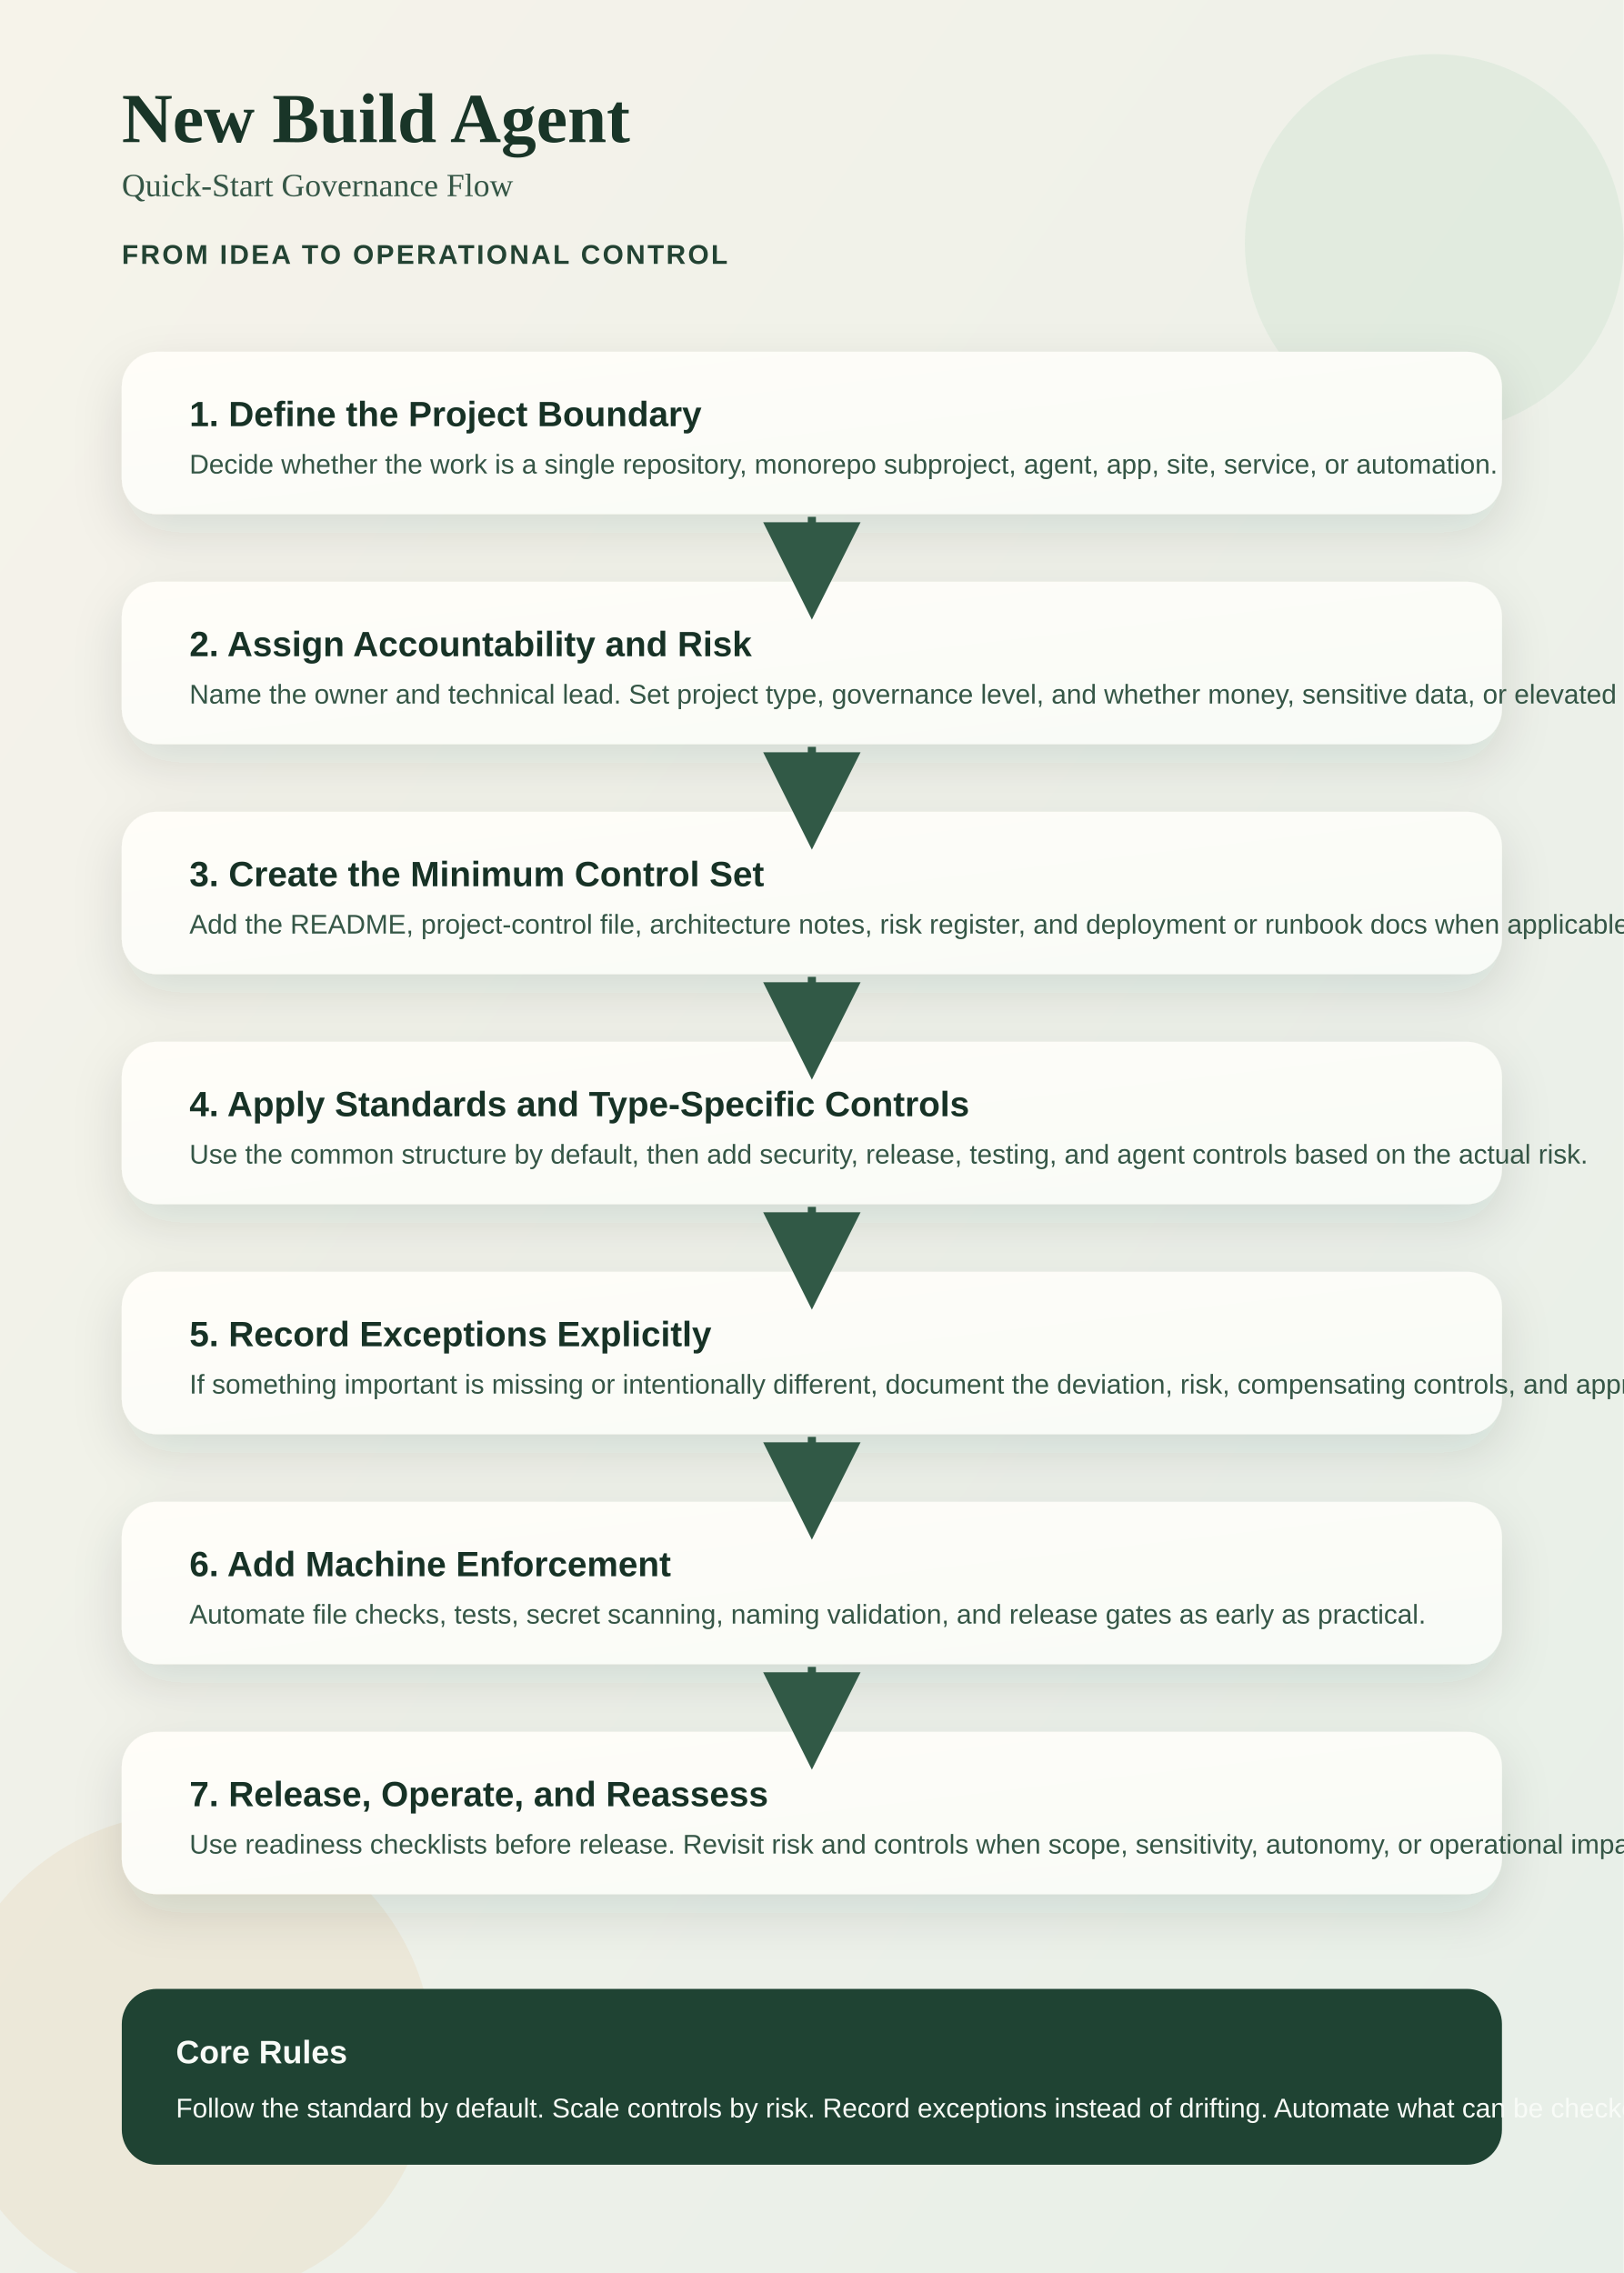
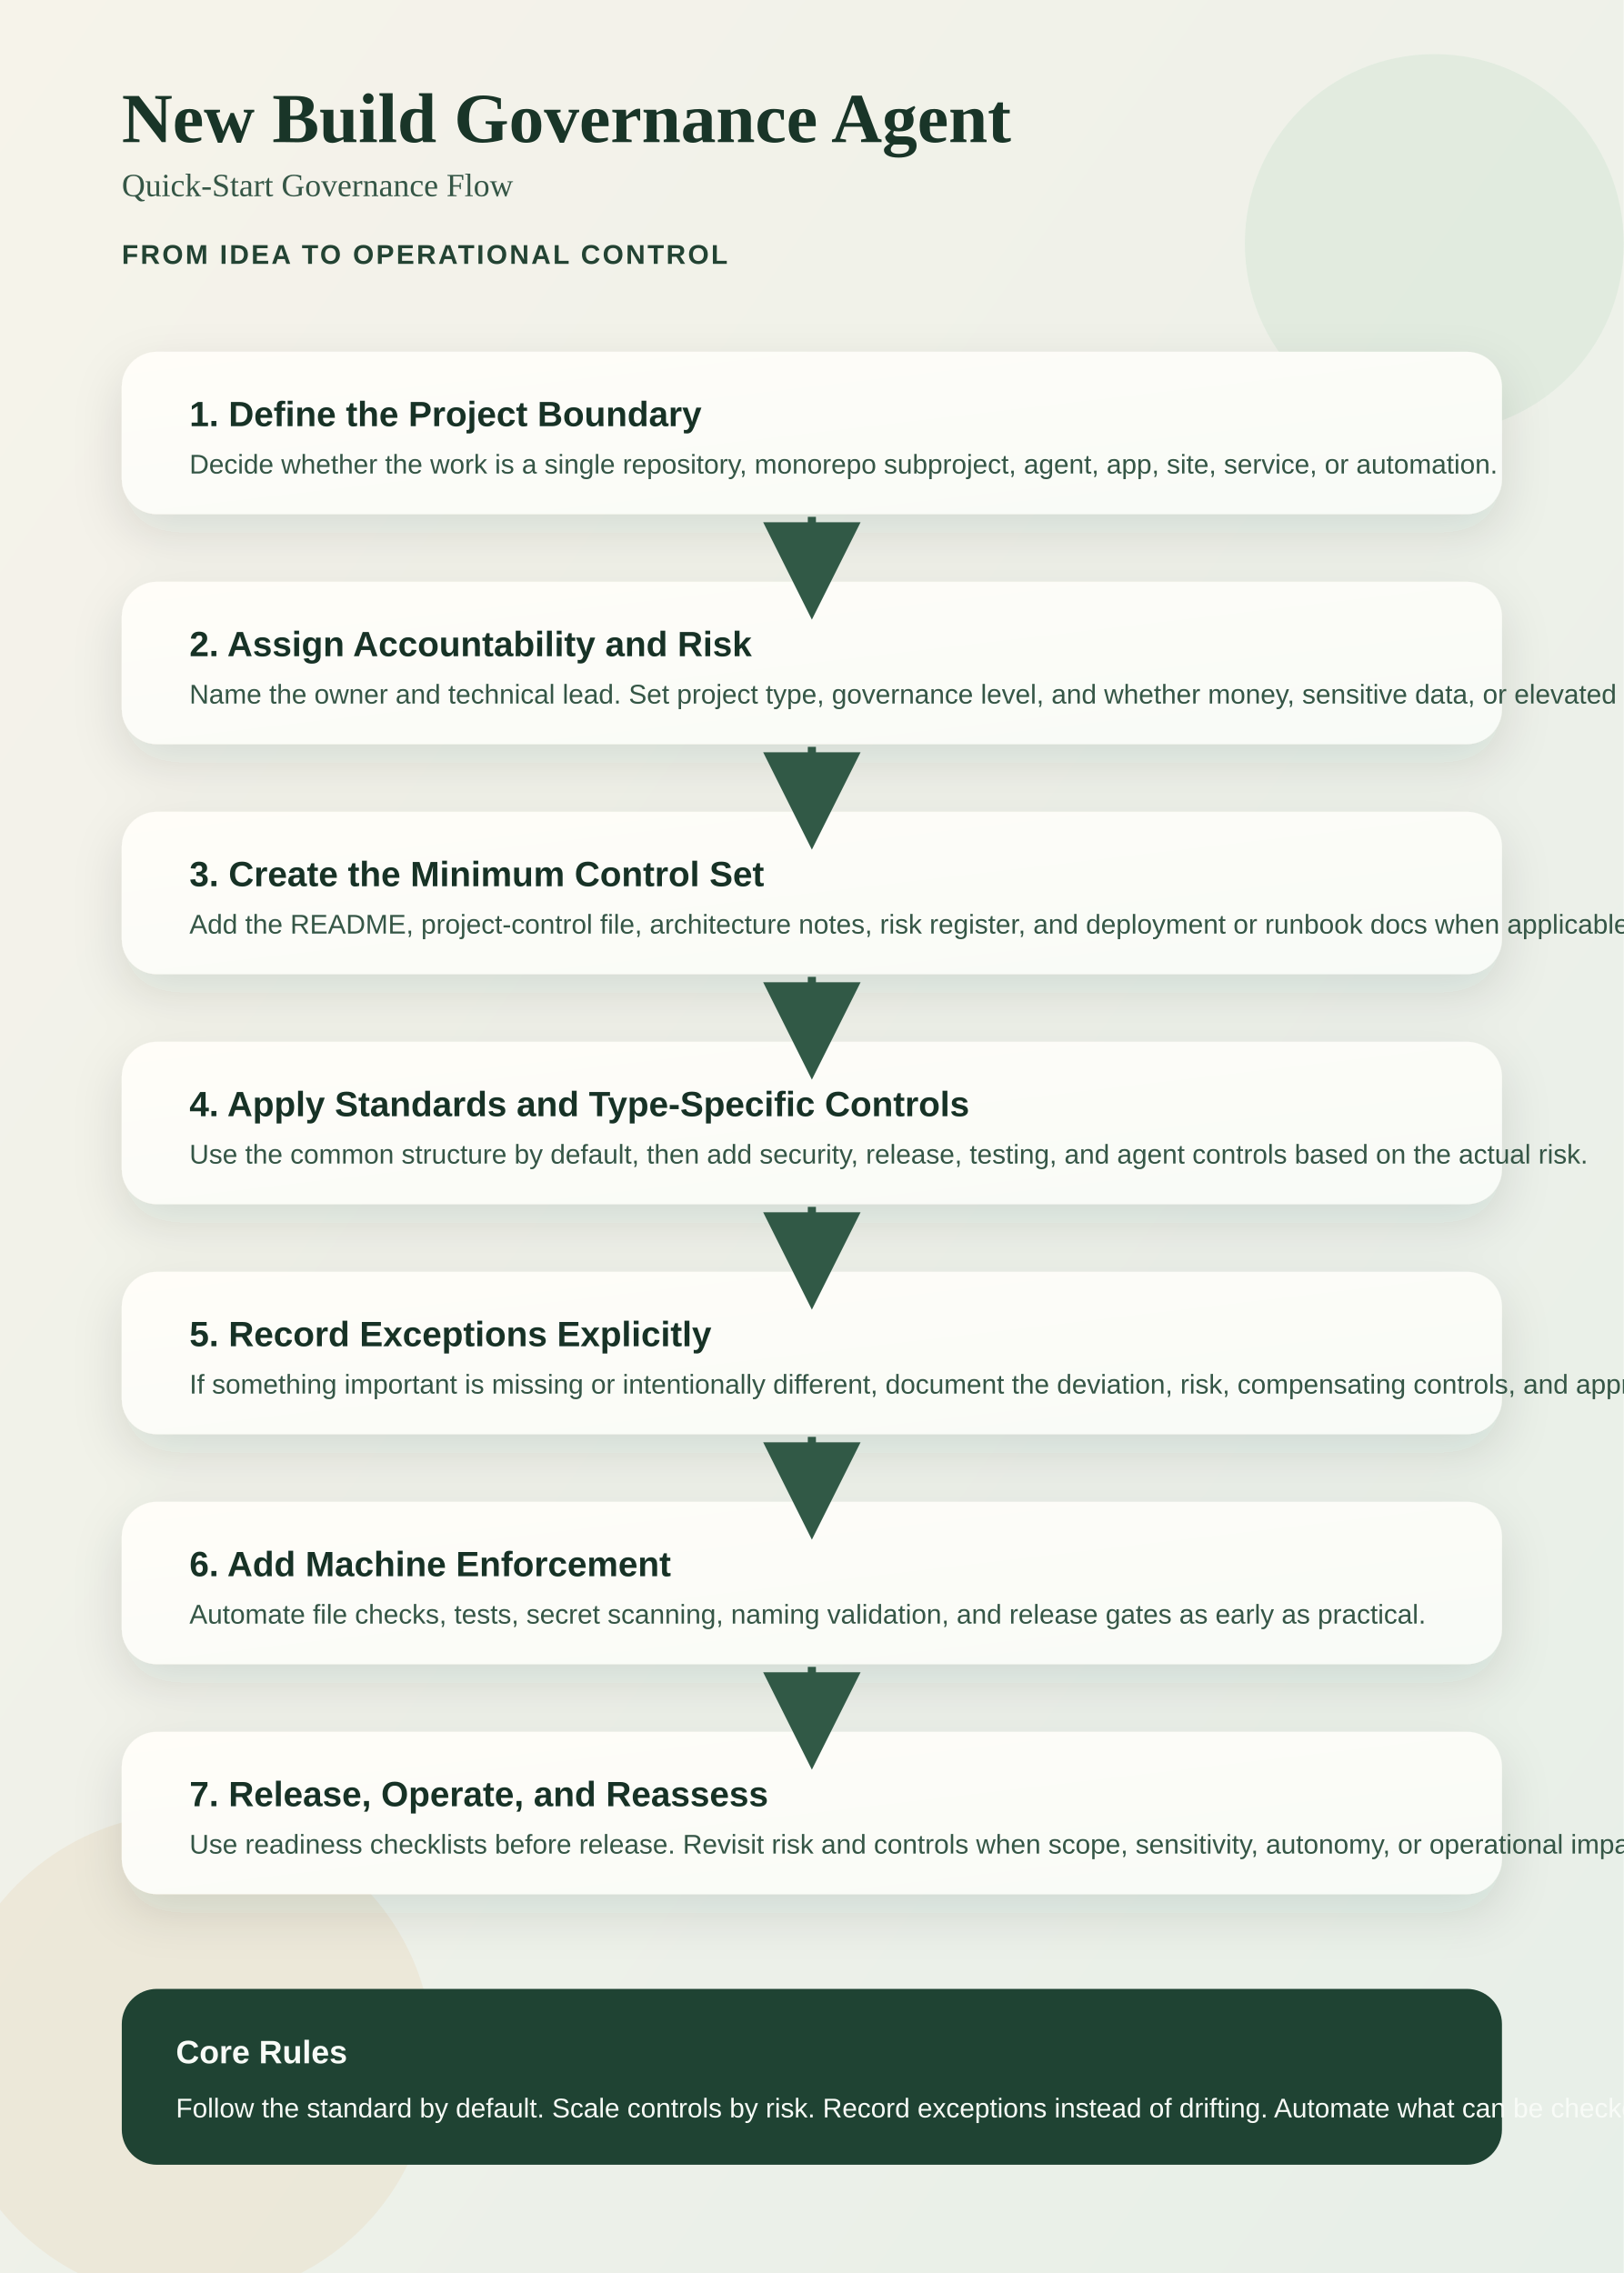
<svg xmlns="http://www.w3.org/2000/svg" width="1200" height="1680" viewBox="0 0 1200 1680" role="img" aria-labelledby="title desc">
  <defs>
    <linearGradient id="bg" x1="0" y1="0" x2="1" y2="1">
      <stop offset="0%" stop-color="#f6f3ea" />
      <stop offset="100%" stop-color="#e7efe8" />
    </linearGradient>
    <linearGradient id="card" x1="0" y1="0" x2="1" y2="1">
      <stop offset="0%" stop-color="#fffdf8" />
      <stop offset="100%" stop-color="#f8fbf7" />
    </linearGradient>
    <filter id="shadow" x="-20%" y="-20%" width="140%" height="140%">
      <feDropShadow dx="0" dy="14" stdDeviation="18" flood-color="#1d3b2a" flood-opacity="0.12" />
    </filter>
    <marker id="arrow" markerWidth="12" markerHeight="12" refX="6" refY="6" orient="auto">
      <path d="M0,0 L12,6 L0,12 Z" fill="#315946" />
    </marker>
    <style>
      .title { font: 700 52px Georgia, 'Times New Roman', serif; fill: #193528; }
      .subtitle { font: 400 24px Georgia, 'Times New Roman', serif; fill: #355646; }
      .label { font: 700 20px Arial, Helvetica, sans-serif; fill: #234333; letter-spacing: 0.08em; }
      .stepTitle { font: 700 26px Arial, Helvetica, sans-serif; fill: #173226; }
      .stepText { font: 400 20px Arial, Helvetica, sans-serif; fill: #355646; }
      .ruleTitle { font: 700 24px Arial, Helvetica, sans-serif; fill: #f8fbf7; }
      .ruleText { font: 400 20px Arial, Helvetica, sans-serif; fill: #f8fbf7; }
    </style>
  </defs>
  <rect width="1200" height="1680" fill="url(#bg)" />
  <circle cx="1060" cy="180" r="140" fill="#d8e8d9" opacity="0.6" />
  <circle cx="140" cy="1520" r="180" fill="#eadfca" opacity="0.5" />
-   <text x="90" y="105" class="title">New Build Agent</text>
+   <text x="90" y="105" class="title">New Build Governance Agent</text>
  <text x="90" y="145" class="subtitle">Quick-Start Governance Flow</text>
  <text x="90" y="195" class="label">FROM IDEA TO OPERATIONAL CONTROL</text>
  <g filter="url(#shadow)">
    <rect x="90" y="260" rx="26" ry="26" width="1020" height="120" fill="url(#card)" />
    <rect x="90" y="430" rx="26" ry="26" width="1020" height="120" fill="url(#card)" />
    <rect x="90" y="600" rx="26" ry="26" width="1020" height="120" fill="url(#card)" />
    <rect x="90" y="770" rx="26" ry="26" width="1020" height="120" fill="url(#card)" />
    <rect x="90" y="940" rx="26" ry="26" width="1020" height="120" fill="url(#card)" />
    <rect x="90" y="1110" rx="26" ry="26" width="1020" height="120" fill="url(#card)" />
    <rect x="90" y="1280" rx="26" ry="26" width="1020" height="120" fill="url(#card)" />
  </g>
  <path d="M600 382 L600 422" stroke="#315946" stroke-width="6" fill="none" marker-end="url(#arrow)" />
  <path d="M600 552 L600 592" stroke="#315946" stroke-width="6" fill="none" marker-end="url(#arrow)" />
  <path d="M600 722 L600 762" stroke="#315946" stroke-width="6" fill="none" marker-end="url(#arrow)" />
  <path d="M600 892 L600 932" stroke="#315946" stroke-width="6" fill="none" marker-end="url(#arrow)" />
  <path d="M600 1062 L600 1102" stroke="#315946" stroke-width="6" fill="none" marker-end="url(#arrow)" />
  <path d="M600 1232 L600 1272" stroke="#315946" stroke-width="6" fill="none" marker-end="url(#arrow)" />
  <text x="140" y="315" class="stepTitle">1. Define the Project Boundary</text>
  <text x="140" y="350" class="stepText">Decide whether the work is a single repository, monorepo subproject, agent, app, site, service, or automation.</text>
  <text x="140" y="485" class="stepTitle">2. Assign Accountability and Risk</text>
  <text x="140" y="520" class="stepText">Name the owner and technical lead. Set project type, governance level, and whether money, sensitive data, or elevated autonomy are involved.</text>
  <text x="140" y="655" class="stepTitle">3. Create the Minimum Control Set</text>
  <text x="140" y="690" class="stepText">Add the README, project-control file, architecture notes, risk register, and deployment or runbook docs when applicable.</text>
  <text x="140" y="825" class="stepTitle">4. Apply Standards and Type-Specific Controls</text>
  <text x="140" y="860" class="stepText">Use the common structure by default, then add security, release, testing, and agent controls based on the actual risk.</text>
  <text x="140" y="995" class="stepTitle">5. Record Exceptions Explicitly</text>
  <text x="140" y="1030" class="stepText">If something important is missing or intentionally different, document the deviation, risk, compensating controls, and approval.</text>
  <text x="140" y="1165" class="stepTitle">6. Add Machine Enforcement</text>
  <text x="140" y="1200" class="stepText">Automate file checks, tests, secret scanning, naming validation, and release gates as early as practical.</text>
  <text x="140" y="1335" class="stepTitle">7. Release, Operate, and Reassess</text>
  <text x="140" y="1370" class="stepText">Use readiness checklists before release. Revisit risk and controls when scope, sensitivity, autonomy, or operational impact increases.</text>
  <rect x="90" y="1470" rx="26" ry="26" width="1020" height="130" fill="#1f4333" />
  <text x="130" y="1525" class="ruleTitle">Core Rules</text>
  <text x="130" y="1565" class="ruleText">Follow the standard by default. Scale controls by risk. Record exceptions instead of drifting. Automate what can be checked.</text>
</svg>
